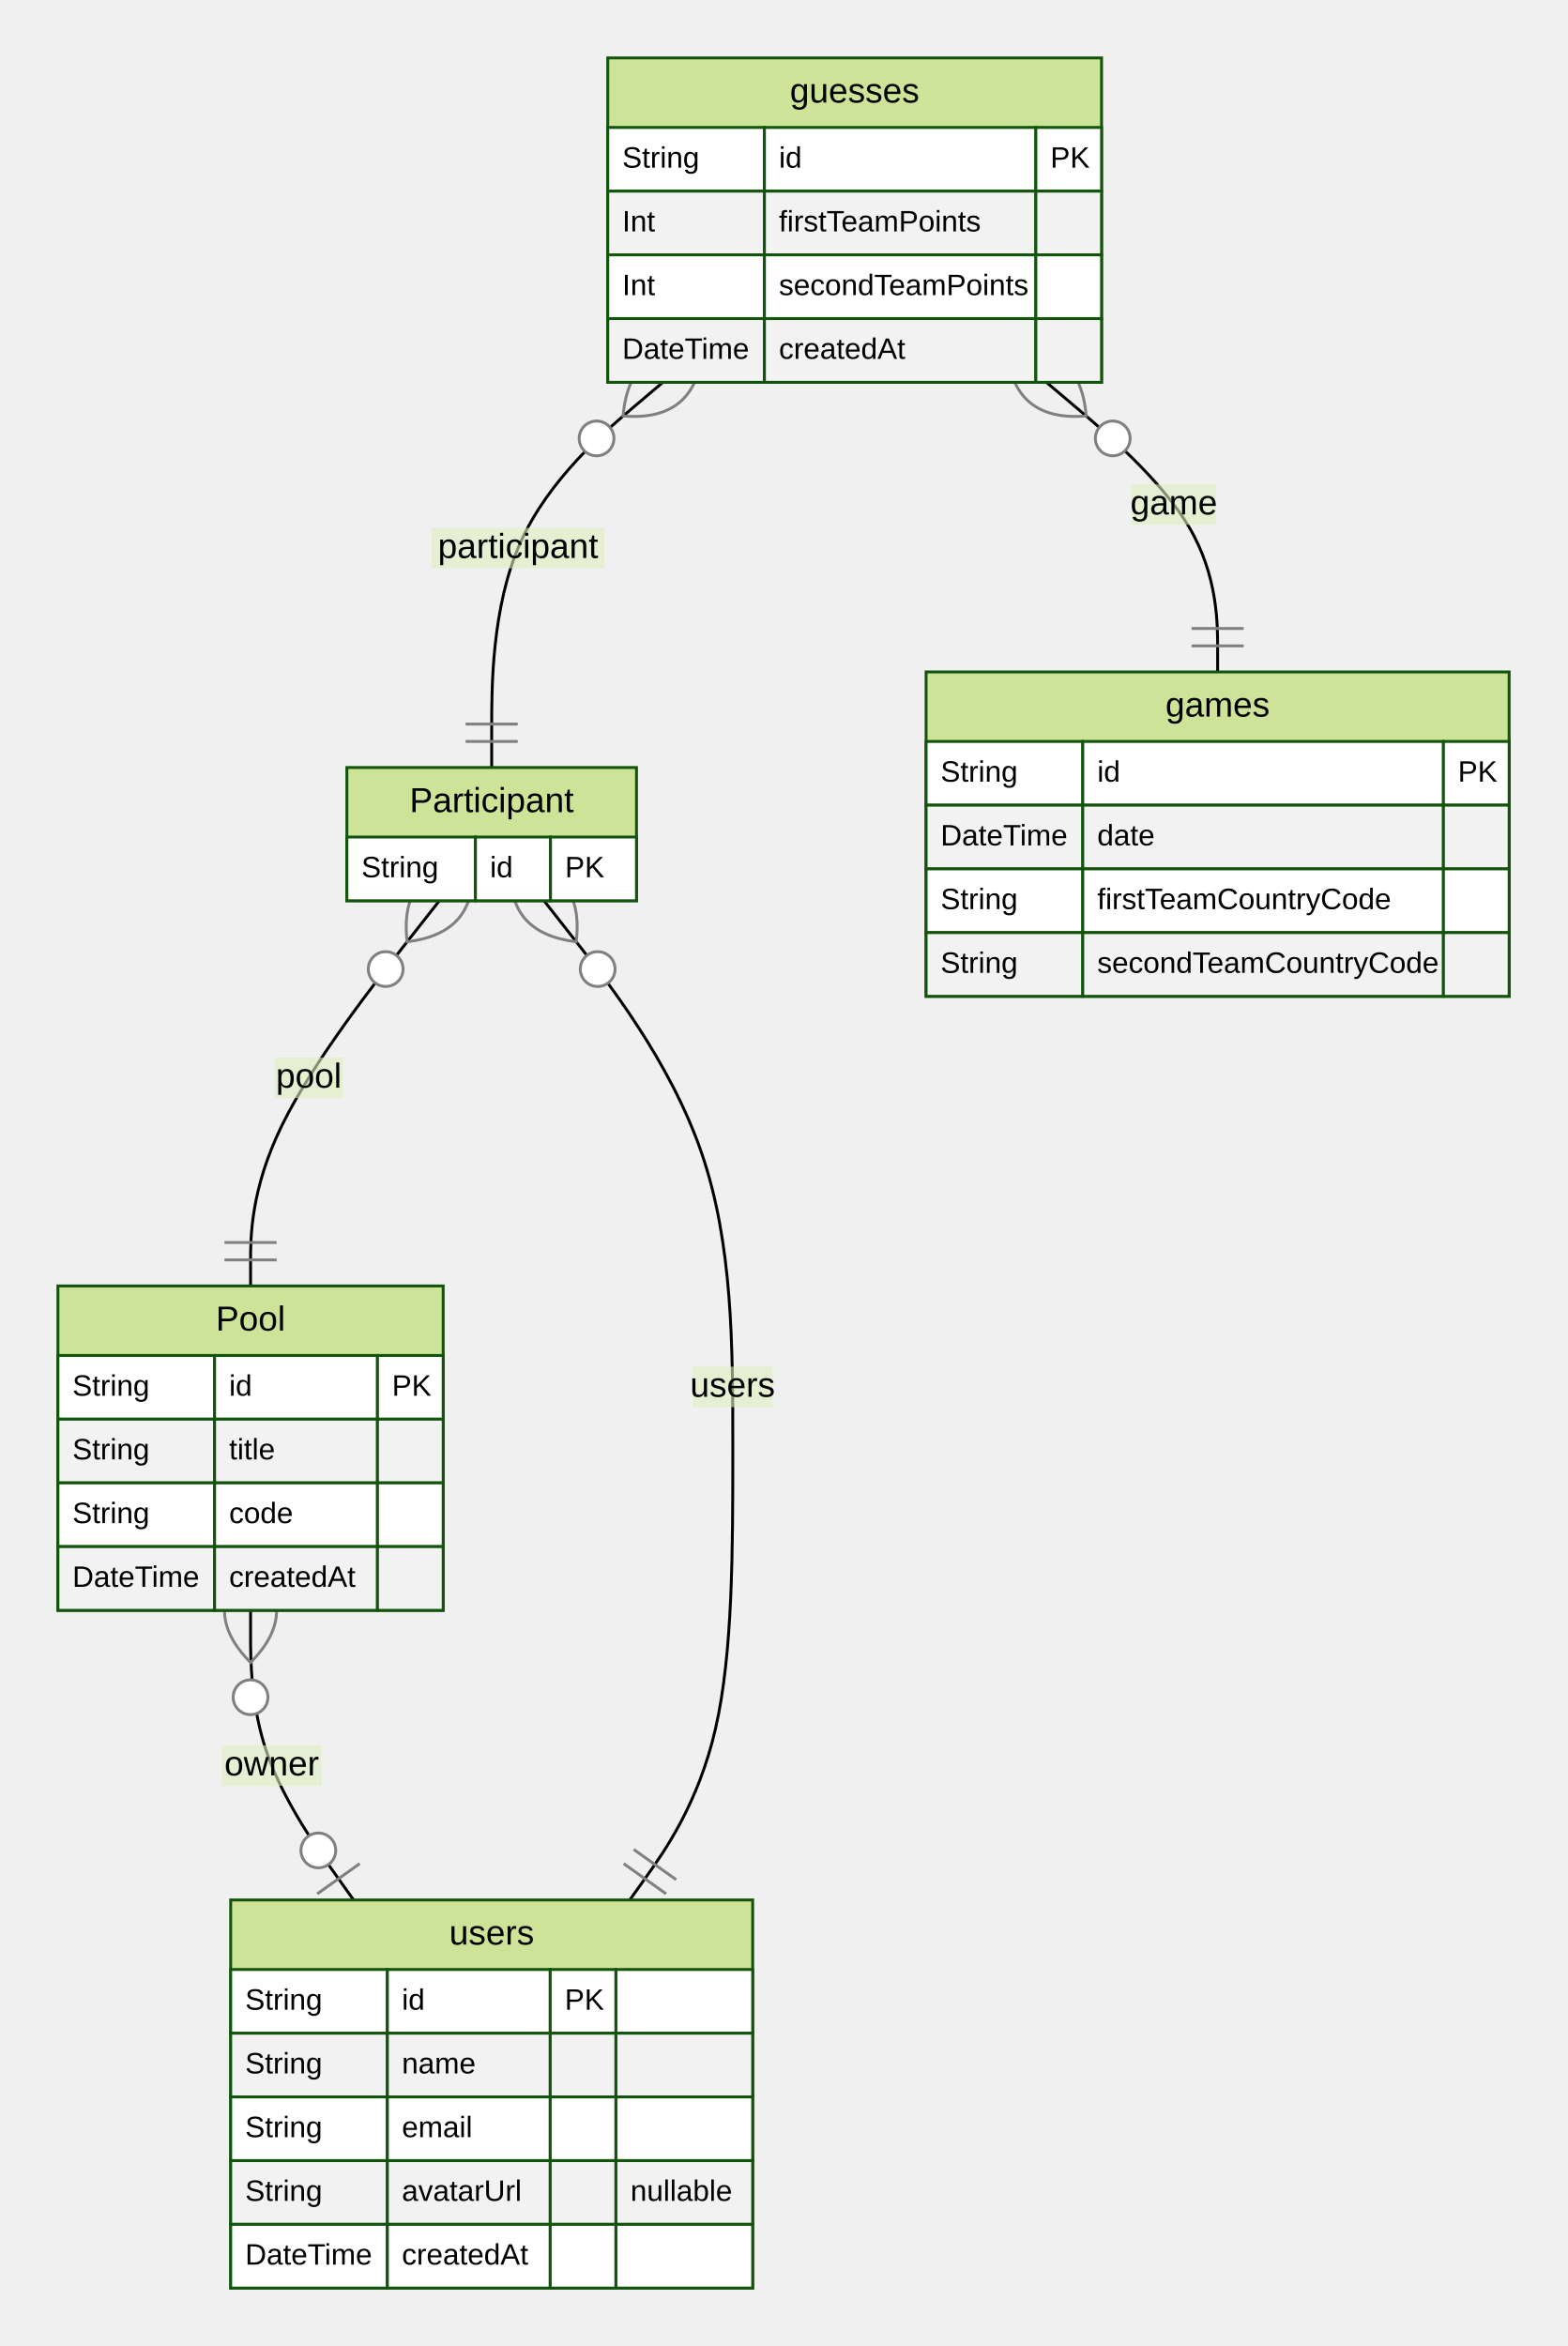
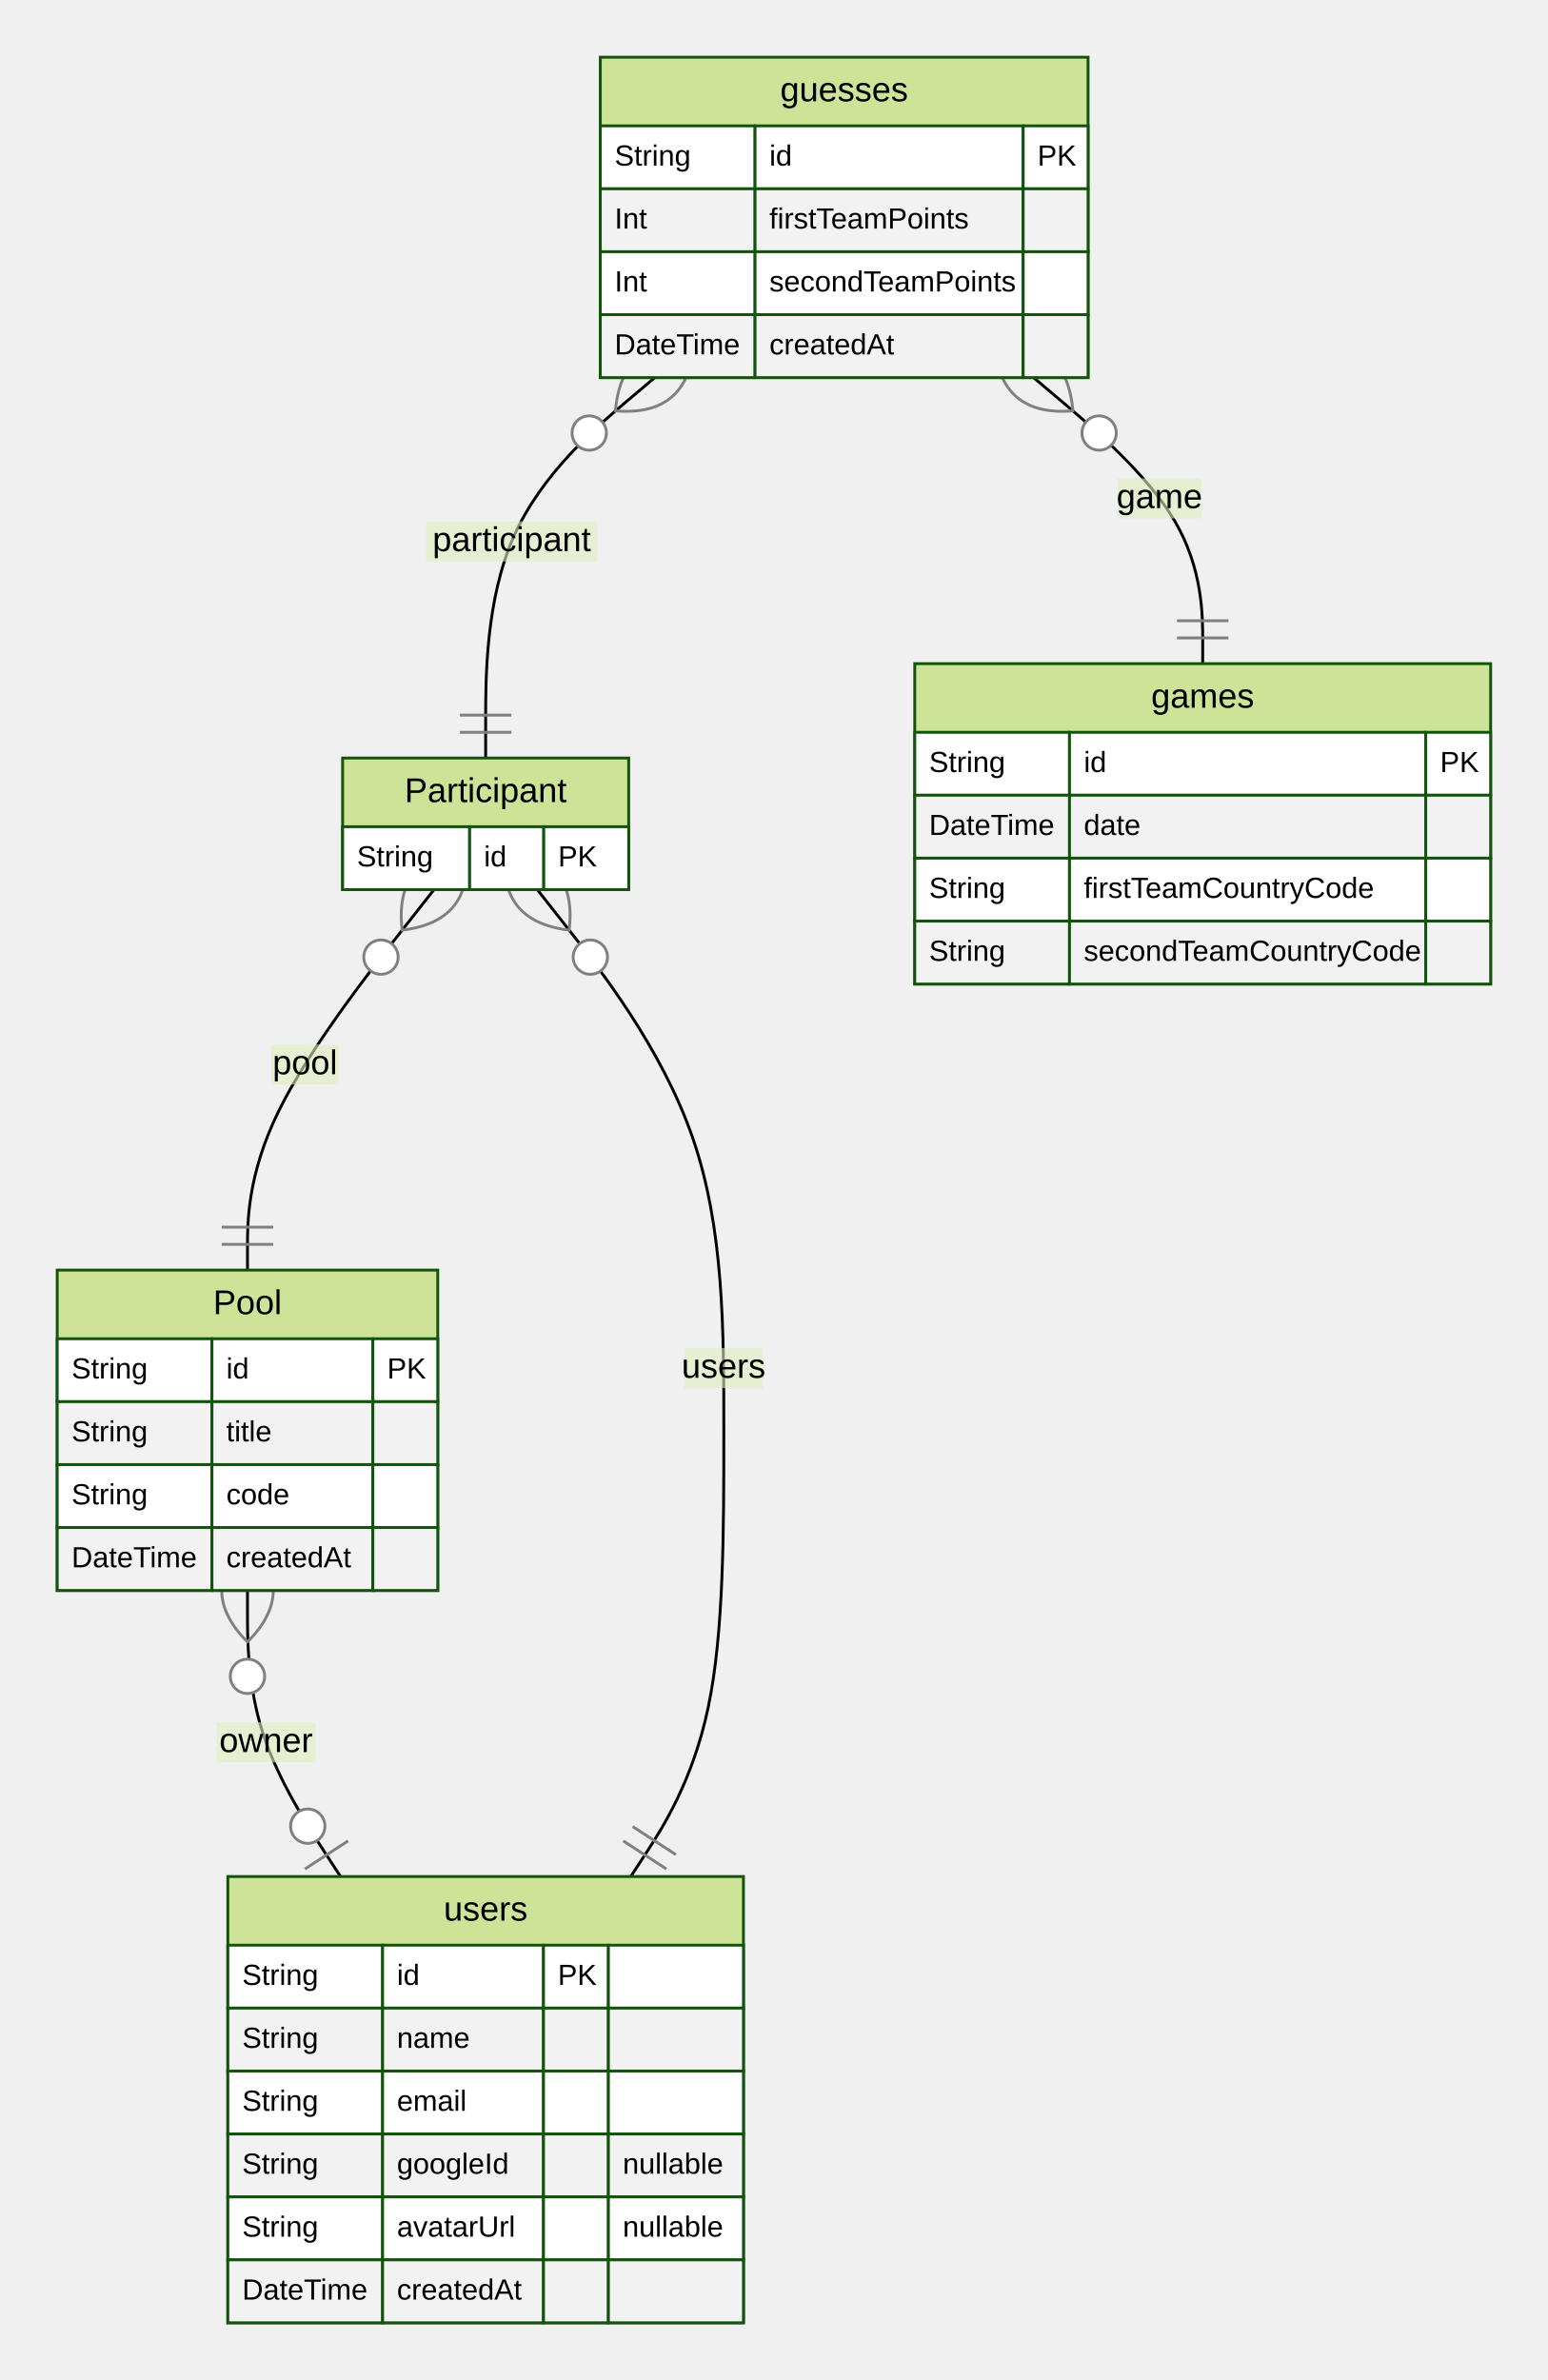
- <svg xmlns="http://www.w3.org/2000/svg" aria-labelledby="chart-title-mermaid-0 chart-desc-mermaid-0" role="img" viewBox="0 0 541.082 810" style="max-width: 541.082px; background-color: white;" width="100%" id="mermaid-0">
+ <svg xmlns="http://www.w3.org/2000/svg" aria-labelledby="chart-title-mermaid-0 chart-desc-mermaid-0" role="img" viewBox="0 0 541.082 832" style="max-width: 541.082px; background-color: white;" width="100%" id="mermaid-0">
  <style>#mermaid-0 {font-family:"trebuchet ms",verdana,arial,sans-serif;font-size:16px;fill:#000000;}#mermaid-0 .error-icon{fill:#552222;}#mermaid-0 .error-text{fill:#552222;stroke:#552222;}#mermaid-0 .edge-thickness-normal{stroke-width:2px;}#mermaid-0 .edge-thickness-thick{stroke-width:3.5px;}#mermaid-0 .edge-pattern-solid{stroke-dasharray:0;}#mermaid-0 .edge-pattern-dashed{stroke-dasharray:3;}#mermaid-0 .edge-pattern-dotted{stroke-dasharray:2;}#mermaid-0 .marker{fill:#000000;stroke:#000000;}#mermaid-0 .marker.cross{stroke:#000000;}#mermaid-0 svg{font-family:"trebuchet ms",verdana,arial,sans-serif;font-size:16px;}#mermaid-0 .entityBox{fill:#cde498;stroke:#13540c;}#mermaid-0 .attributeBoxOdd{fill:#ffffff;stroke:#13540c;}#mermaid-0 .attributeBoxEven{fill:#f2f2f2;stroke:#13540c;}#mermaid-0 .relationshipLabelBox{fill:hsl(78.158, 58.462%, 84.51%);opacity:0.7;background-color:hsl(78.158, 58.462%, 84.51%);}#mermaid-0 .relationshipLabelBox rect{opacity:0.5;}#mermaid-0 .relationshipLine{stroke:#000000;}#mermaid-0 :root{--mermaid-font-family:"trebuchet ms",verdana,arial,sans-serif;}</style>
  <g />
  <defs>
    <marker orient="auto" markerHeight="18" markerWidth="18" refY="9" refX="0" id="ONLY_ONE_START">
      <path d="M9,0 L9,18 M15,0 L15,18" fill="none" stroke="gray" />
    </marker>
  </defs>
  <defs>
    <marker orient="auto" markerHeight="18" markerWidth="18" refY="9" refX="18" id="ONLY_ONE_END">
      <path d="M3,0 L3,18 M9,0 L9,18" fill="none" stroke="gray" />
    </marker>
  </defs>
  <defs>
    <marker orient="auto" markerHeight="18" markerWidth="30" refY="9" refX="0" id="ZERO_OR_ONE_START">
      <circle r="6" cy="9" cx="21" fill="white" stroke="gray" />
      <path d="M9,0 L9,18" fill="none" stroke="gray" />
    </marker>
  </defs>
  <defs>
    <marker orient="auto" markerHeight="18" markerWidth="30" refY="9" refX="30" id="ZERO_OR_ONE_END">
      <circle r="6" cy="9" cx="9" fill="white" stroke="gray" />
      <path d="M21,0 L21,18" fill="none" stroke="gray" />
    </marker>
  </defs>
  <defs>
    <marker orient="auto" markerHeight="36" markerWidth="45" refY="18" refX="18" id="ONE_OR_MORE_START">
      <path d="M0,18 Q 18,0 36,18 Q 18,36 0,18 M42,9 L42,27" fill="none" stroke="gray" />
    </marker>
  </defs>
  <defs>
    <marker orient="auto" markerHeight="36" markerWidth="45" refY="18" refX="27" id="ONE_OR_MORE_END">
      <path d="M3,9 L3,27 M9,18 Q27,0 45,18 Q27,36 9,18" fill="none" stroke="gray" />
    </marker>
  </defs>
  <defs>
    <marker orient="auto" markerHeight="36" markerWidth="57" refY="18" refX="18" id="ZERO_OR_MORE_START">
      <circle r="6" cy="18" cx="48" fill="white" stroke="gray" />
      <path d="M0,18 Q18,0 36,18 Q18,36 0,18" fill="none" stroke="gray" />
    </marker>
  </defs>
  <defs>
    <marker orient="auto" markerHeight="36" markerWidth="57" refY="18" refX="39" id="ZERO_OR_MORE_END">
      <circle r="6" cy="18" cx="9" fill="white" stroke="gray" />
      <path d="M21,18 Q39,0 57,18 Q39,36 21,18" fill="none" stroke="gray" />
    </marker>
  </defs>
-   <path marker-start="url(#ZERO_OR_MORE_START)" marker-end="url(#ZERO_OR_ONE_END)" fill="none" stroke="gray" d="M86.513,556L86.513,564.333C86.513,572.667,86.513,589.333,92.443,606C98.373,622.667,110.233,639.333,116.163,647.667L122.093,656" class="er relationshipLine" />
-   <path marker-start="url(#ZERO_OR_MORE_START)" marker-end="url(#ONLY_ONE_END)" fill="none" stroke="gray" d="M187.835,311L198.7,324.833C209.565,338.667,231.296,366.333,242.161,397.833C253.026,429.333,253.026,464.667,253.026,500C253.026,535.333,253.026,570.667,247.096,596.667C241.167,622.667,229.307,639.333,223.377,647.667L217.447,656" class="er relationshipLine" />
+   <path marker-start="url(#ZERO_OR_MORE_START)" marker-end="url(#ZERO_OR_ONE_END)" fill="none" stroke="gray" d="M86.513,556L86.513,564.333C86.513,572.667,86.513,589.333,91.934,606C97.354,622.667,108.195,639.333,113.615,647.667L119.035,656" class="er relationshipLine" />
+   <path marker-start="url(#ZERO_OR_MORE_START)" marker-end="url(#ONLY_ONE_END)" fill="none" stroke="gray" d="M187.835,311L198.7,324.833C209.565,338.667,231.296,366.333,242.161,397.833C253.026,429.333,253.026,464.667,253.026,500C253.026,535.333,253.026,570.667,247.606,596.667C242.186,622.667,231.345,639.333,225.925,647.667L220.504,656" class="er relationshipLine" />
  <path marker-start="url(#ZERO_OR_MORE_START)" marker-end="url(#ONLY_ONE_END)" fill="none" stroke="gray" d="M151.705,311L140.839,324.833C129.974,338.667,108.244,366.333,97.378,388.5C86.513,410.667,86.513,427.333,86.513,435.667L86.513,444" class="er relationshipLine" />
  <path marker-start="url(#ZERO_OR_MORE_START)" marker-end="url(#ONLY_ONE_END)" fill="none" stroke="gray" d="M228.887,132L219.034,140.333C209.181,148.667,189.476,165.333,179.623,187.5C169.77,209.667,169.77,237.333,169.77,251.167L169.77,265" class="er relationshipLine" />
  <path marker-start="url(#ZERO_OR_MORE_START)" marker-end="url(#ONLY_ONE_END)" fill="none" stroke="gray" d="M361.309,132L371.162,140.333C381.015,148.667,400.72,165.333,410.573,182C420.426,198.667,420.426,215.333,420.426,223.667L420.426,232" class="er relationshipLine" />
  <g transform="translate(20,444 )" id="Pool">
    <rect height="112" width="133.026" y="0" x="0" stroke="gray" fill-opacity="100%" fill="honeydew" class="er entityBox" />
    <text transform="translate(66.51321,12)" style="font-family: &quot;trebuchet ms&quot;, verdana, arial, sans-serif;; font-size: 12px" text-anchor="middle" dominant-baseline="middle" y="0" x="0" id="entity-Pool" class="er entityLabel">Pool</text>
    <rect height="22" width="54.096" y="24" x="0" stroke="gray" fill-opacity="100%" fill="honeydew" class="er attributeBoxOdd" />
    <text transform="translate(5,35)" style="font-family: &quot;trebuchet ms&quot;, verdana, arial, sans-serif;; font-size: 10.2px" text-anchor="left" dominant-baseline="middle" y="0" x="0" id="entity-Pool-attr-1-type" class="er entityLabel">String</text>
    <rect height="22" width="56.243" y="24" x="54.096" stroke="gray" fill-opacity="100%" fill="honeydew" class="er attributeBoxOdd" />
    <text transform="translate(59.09555,35)" style="font-family: &quot;trebuchet ms&quot;, verdana, arial, sans-serif;; font-size: 10.2px" text-anchor="left" dominant-baseline="middle" y="0" x="0" id="entity-Pool-attr-1-name" class="er entityLabel">id</text>
    <rect height="22" width="22.688" y="24" x="110.339" stroke="gray" fill-opacity="100%" fill="honeydew" class="er attributeBoxOdd" />
    <text transform="translate(115.3387,35)" style="font-family: &quot;trebuchet ms&quot;, verdana, arial, sans-serif;; font-size: 10.2px" text-anchor="left" dominant-baseline="middle" y="0" x="0" id="entity-Pool-attr-1-key" class="er entityLabel">PK</text>
    <rect height="22" width="54.096" y="46" x="0" stroke="gray" fill-opacity="100%" fill="honeydew" class="er attributeBoxEven" />
    <text transform="translate(5,57)" style="font-family: &quot;trebuchet ms&quot;, verdana, arial, sans-serif;; font-size: 10.2px" text-anchor="left" dominant-baseline="middle" y="0" x="0" id="entity-Pool-attr-2-type" class="er entityLabel">String</text>
    <rect height="22" width="56.243" y="46" x="54.096" stroke="gray" fill-opacity="100%" fill="honeydew" class="er attributeBoxEven" />
    <text transform="translate(59.09555,57)" style="font-family: &quot;trebuchet ms&quot;, verdana, arial, sans-serif;; font-size: 10.2px" text-anchor="left" dominant-baseline="middle" y="0" x="0" id="entity-Pool-attr-2-name" class="er entityLabel">title</text>
    <rect height="22" width="22.688" y="46" x="110.339" stroke="gray" fill-opacity="100%" fill="honeydew" class="er attributeBoxEven" />
    <text transform="translate(115.3387,57)" style="font-family: &quot;trebuchet ms&quot;, verdana, arial, sans-serif;; font-size: 10.2px" text-anchor="left" dominant-baseline="middle" y="0" x="0" id="entity-Pool-attr-2-key" class="er entityLabel" />
    <rect height="22" width="54.096" y="68" x="0" stroke="gray" fill-opacity="100%" fill="honeydew" class="er attributeBoxOdd" />
    <text transform="translate(5,79)" style="font-family: &quot;trebuchet ms&quot;, verdana, arial, sans-serif;; font-size: 10.2px" text-anchor="left" dominant-baseline="middle" y="0" x="0" id="entity-Pool-attr-3-type" class="er entityLabel">String</text>
    <rect height="22" width="56.243" y="68" x="54.096" stroke="gray" fill-opacity="100%" fill="honeydew" class="er attributeBoxOdd" />
    <text transform="translate(59.09555,79)" style="font-family: &quot;trebuchet ms&quot;, verdana, arial, sans-serif;; font-size: 10.2px" text-anchor="left" dominant-baseline="middle" y="0" x="0" id="entity-Pool-attr-3-name" class="er entityLabel">code</text>
    <rect height="22" width="22.688" y="68" x="110.339" stroke="gray" fill-opacity="100%" fill="honeydew" class="er attributeBoxOdd" />
    <text transform="translate(115.3387,79)" style="font-family: &quot;trebuchet ms&quot;, verdana, arial, sans-serif;; font-size: 10.2px" text-anchor="left" dominant-baseline="middle" y="0" x="0" id="entity-Pool-attr-3-key" class="er entityLabel" />
    <rect height="22" width="54.096" y="90" x="0" stroke="gray" fill-opacity="100%" fill="honeydew" class="er attributeBoxEven" />
    <text transform="translate(5,101)" style="font-family: &quot;trebuchet ms&quot;, verdana, arial, sans-serif;; font-size: 10.2px" text-anchor="left" dominant-baseline="middle" y="0" x="0" id="entity-Pool-attr-4-type" class="er entityLabel">DateTime</text>
    <rect height="22" width="56.243" y="90" x="54.096" stroke="gray" fill-opacity="100%" fill="honeydew" class="er attributeBoxEven" />
    <text transform="translate(59.09555,101)" style="font-family: &quot;trebuchet ms&quot;, verdana, arial, sans-serif;; font-size: 10.2px" text-anchor="left" dominant-baseline="middle" y="0" x="0" id="entity-Pool-attr-4-name" class="er entityLabel">createdAt</text>
    <rect height="22" width="22.688" y="90" x="110.339" stroke="gray" fill-opacity="100%" fill="honeydew" class="er attributeBoxEven" />
    <text transform="translate(115.3387,101)" style="font-family: &quot;trebuchet ms&quot;, verdana, arial, sans-serif;; font-size: 10.2px" text-anchor="left" dominant-baseline="middle" y="0" x="0" id="entity-Pool-attr-4-key" class="er entityLabel" />
  </g>
  <g transform="translate(119.7698,265 )" id="Participant">
    <rect height="46" width="100" y="0" x="0" stroke="gray" fill-opacity="100%" fill="honeydew" class="er entityBox" />
    <text transform="translate(50,12)" style="font-family: &quot;trebuchet ms&quot;, verdana, arial, sans-serif;; font-size: 12px" text-anchor="middle" dominant-baseline="middle" y="0" x="0" id="entity-Participant" class="er entityLabel">Participant</text>
    <rect height="22" width="44.399" y="24" x="0" stroke="gray" fill-opacity="100%" fill="honeydew" class="er attributeBoxOdd" />
    <text transform="translate(5,35)" style="font-family: &quot;trebuchet ms&quot;, verdana, arial, sans-serif;; font-size: 10.2px" text-anchor="left" dominant-baseline="middle" y="0" x="0" id="entity-Participant-attr-1-type" class="er entityLabel">String</text>
    <rect height="22" width="25.911" y="24" x="44.399" stroke="gray" fill-opacity="100%" fill="honeydew" class="er attributeBoxOdd" />
    <text transform="translate(49.39862,35)" style="font-family: &quot;trebuchet ms&quot;, verdana, arial, sans-serif;; font-size: 10.2px" text-anchor="left" dominant-baseline="middle" y="0" x="0" id="entity-Participant-attr-1-name" class="er entityLabel">id</text>
    <rect height="22" width="29.69" y="24" x="70.31" stroke="gray" fill-opacity="100%" fill="honeydew" class="er attributeBoxOdd" />
    <text transform="translate(75.30976,35)" style="font-family: &quot;trebuchet ms&quot;, verdana, arial, sans-serif;; font-size: 10.2px" text-anchor="left" dominant-baseline="middle" y="0" x="0" id="entity-Participant-attr-1-key" class="er entityLabel">PK</text>
  </g>
  <g transform="translate(79.65034,656 )" id="users">
-     <rect height="134" width="180.239" y="0" x="0" stroke="gray" fill-opacity="100%" fill="honeydew" class="er entityBox" />
+     <rect height="156" width="180.239" y="0" x="0" stroke="gray" fill-opacity="100%" fill="honeydew" class="er entityBox" />
    <text transform="translate(90.11948,12)" style="font-family: &quot;trebuchet ms&quot;, verdana, arial, sans-serif;; font-size: 12px" text-anchor="middle" dominant-baseline="middle" y="0" x="0" id="entity-users" class="er entityLabel">users</text>
    <rect height="22" width="54.096" y="24" x="0" stroke="gray" fill-opacity="100%" fill="honeydew" class="er attributeBoxOdd" />
    <text transform="translate(5,35)" style="font-family: &quot;trebuchet ms&quot;, verdana, arial, sans-serif;; font-size: 10.2px" text-anchor="left" dominant-baseline="middle" y="0" x="0" id="entity-users-attr-1-type" class="er entityLabel">String</text>
    <rect height="22" width="56.243" y="24" x="54.096" stroke="gray" fill-opacity="100%" fill="honeydew" class="er attributeBoxOdd" />
    <text transform="translate(59.09555,35)" style="font-family: &quot;trebuchet ms&quot;, verdana, arial, sans-serif;; font-size: 10.2px" text-anchor="left" dominant-baseline="middle" y="0" x="0" id="entity-users-attr-1-name" class="er entityLabel">id</text>
    <rect height="22" width="22.688" y="24" x="110.339" stroke="gray" fill-opacity="100%" fill="honeydew" class="er attributeBoxOdd" />
    <text transform="translate(115.3387,35)" style="font-family: &quot;trebuchet ms&quot;, verdana, arial, sans-serif;; font-size: 10.2px" text-anchor="left" dominant-baseline="middle" y="0" x="0" id="entity-users-attr-1-key" class="er entityLabel">PK</text>
    <rect height="22" width="47.213" y="24" x="133.026" stroke="gray" fill-opacity="100%" fill="honeydew" class="er attributeBoxOdd" />
    <text transform="translate(138.0264,35)" style="font-family: &quot;trebuchet ms&quot;, verdana, arial, sans-serif;; font-size: 10.2px" text-anchor="left" dominant-baseline="middle" y="0" x="0" id="entity-users-attr-1-comment" class="er entityLabel" />
    <rect height="22" width="54.096" y="46" x="0" stroke="gray" fill-opacity="100%" fill="honeydew" class="er attributeBoxEven" />
    <text transform="translate(5,57)" style="font-family: &quot;trebuchet ms&quot;, verdana, arial, sans-serif;; font-size: 10.2px" text-anchor="left" dominant-baseline="middle" y="0" x="0" id="entity-users-attr-2-type" class="er entityLabel">String</text>
    <rect height="22" width="56.243" y="46" x="54.096" stroke="gray" fill-opacity="100%" fill="honeydew" class="er attributeBoxEven" />
    <text transform="translate(59.09555,57)" style="font-family: &quot;trebuchet ms&quot;, verdana, arial, sans-serif;; font-size: 10.2px" text-anchor="left" dominant-baseline="middle" y="0" x="0" id="entity-users-attr-2-name" class="er entityLabel">name</text>
    <rect height="22" width="22.688" y="46" x="110.339" stroke="gray" fill-opacity="100%" fill="honeydew" class="er attributeBoxEven" />
    <text transform="translate(115.3387,57)" style="font-family: &quot;trebuchet ms&quot;, verdana, arial, sans-serif;; font-size: 10.2px" text-anchor="left" dominant-baseline="middle" y="0" x="0" id="entity-users-attr-2-key" class="er entityLabel" />
    <rect height="22" width="47.213" y="46" x="133.026" stroke="gray" fill-opacity="100%" fill="honeydew" class="er attributeBoxEven" />
    <text transform="translate(138.0264,57)" style="font-family: &quot;trebuchet ms&quot;, verdana, arial, sans-serif;; font-size: 10.2px" text-anchor="left" dominant-baseline="middle" y="0" x="0" id="entity-users-attr-2-comment" class="er entityLabel" />
    <rect height="22" width="54.096" y="68" x="0" stroke="gray" fill-opacity="100%" fill="honeydew" class="er attributeBoxOdd" />
    <text transform="translate(5,79)" style="font-family: &quot;trebuchet ms&quot;, verdana, arial, sans-serif;; font-size: 10.2px" text-anchor="left" dominant-baseline="middle" y="0" x="0" id="entity-users-attr-3-type" class="er entityLabel">String</text>
    <rect height="22" width="56.243" y="68" x="54.096" stroke="gray" fill-opacity="100%" fill="honeydew" class="er attributeBoxOdd" />
    <text transform="translate(59.09555,79)" style="font-family: &quot;trebuchet ms&quot;, verdana, arial, sans-serif;; font-size: 10.2px" text-anchor="left" dominant-baseline="middle" y="0" x="0" id="entity-users-attr-3-name" class="er entityLabel">email</text>
    <rect height="22" width="22.688" y="68" x="110.339" stroke="gray" fill-opacity="100%" fill="honeydew" class="er attributeBoxOdd" />
    <text transform="translate(115.3387,79)" style="font-family: &quot;trebuchet ms&quot;, verdana, arial, sans-serif;; font-size: 10.2px" text-anchor="left" dominant-baseline="middle" y="0" x="0" id="entity-users-attr-3-key" class="er entityLabel" />
    <rect height="22" width="47.213" y="68" x="133.026" stroke="gray" fill-opacity="100%" fill="honeydew" class="er attributeBoxOdd" />
    <text transform="translate(138.0264,79)" style="font-family: &quot;trebuchet ms&quot;, verdana, arial, sans-serif;; font-size: 10.2px" text-anchor="left" dominant-baseline="middle" y="0" x="0" id="entity-users-attr-3-comment" class="er entityLabel" />
    <rect height="22" width="54.096" y="90" x="0" stroke="gray" fill-opacity="100%" fill="honeydew" class="er attributeBoxEven" />
    <text transform="translate(5,101)" style="font-family: &quot;trebuchet ms&quot;, verdana, arial, sans-serif;; font-size: 10.2px" text-anchor="left" dominant-baseline="middle" y="0" x="0" id="entity-users-attr-4-type" class="er entityLabel">String</text>
    <rect height="22" width="56.243" y="90" x="54.096" stroke="gray" fill-opacity="100%" fill="honeydew" class="er attributeBoxEven" />
-     <text transform="translate(59.09555,101)" style="font-family: &quot;trebuchet ms&quot;, verdana, arial, sans-serif;; font-size: 10.2px" text-anchor="left" dominant-baseline="middle" y="0" x="0" id="entity-users-attr-4-name" class="er entityLabel">avatarUrl</text>
+     <text transform="translate(59.09555,101)" style="font-family: &quot;trebuchet ms&quot;, verdana, arial, sans-serif;; font-size: 10.2px" text-anchor="left" dominant-baseline="middle" y="0" x="0" id="entity-users-attr-4-name" class="er entityLabel">googleId</text>
    <rect height="22" width="22.688" y="90" x="110.339" stroke="gray" fill-opacity="100%" fill="honeydew" class="er attributeBoxEven" />
    <text transform="translate(115.3387,101)" style="font-family: &quot;trebuchet ms&quot;, verdana, arial, sans-serif;; font-size: 10.2px" text-anchor="left" dominant-baseline="middle" y="0" x="0" id="entity-users-attr-4-key" class="er entityLabel" />
    <rect height="22" width="47.213" y="90" x="133.026" stroke="gray" fill-opacity="100%" fill="honeydew" class="er attributeBoxEven" />
    <text transform="translate(138.0264,101)" style="font-family: &quot;trebuchet ms&quot;, verdana, arial, sans-serif;; font-size: 10.2px" text-anchor="left" dominant-baseline="middle" y="0" x="0" id="entity-users-attr-4-comment" class="er entityLabel">nullable</text>
    <rect height="22" width="54.096" y="112" x="0" stroke="gray" fill-opacity="100%" fill="honeydew" class="er attributeBoxOdd" />
-     <text transform="translate(5,123)" style="font-family: &quot;trebuchet ms&quot;, verdana, arial, sans-serif;; font-size: 10.2px" text-anchor="left" dominant-baseline="middle" y="0" x="0" id="entity-users-attr-5-type" class="er entityLabel">DateTime</text>
+     <text transform="translate(5,123)" style="font-family: &quot;trebuchet ms&quot;, verdana, arial, sans-serif;; font-size: 10.2px" text-anchor="left" dominant-baseline="middle" y="0" x="0" id="entity-users-attr-5-type" class="er entityLabel">String</text>
    <rect height="22" width="56.243" y="112" x="54.096" stroke="gray" fill-opacity="100%" fill="honeydew" class="er attributeBoxOdd" />
-     <text transform="translate(59.09555,123)" style="font-family: &quot;trebuchet ms&quot;, verdana, arial, sans-serif;; font-size: 10.2px" text-anchor="left" dominant-baseline="middle" y="0" x="0" id="entity-users-attr-5-name" class="er entityLabel">createdAt</text>
+     <text transform="translate(59.09555,123)" style="font-family: &quot;trebuchet ms&quot;, verdana, arial, sans-serif;; font-size: 10.2px" text-anchor="left" dominant-baseline="middle" y="0" x="0" id="entity-users-attr-5-name" class="er entityLabel">avatarUrl</text>
    <rect height="22" width="22.688" y="112" x="110.339" stroke="gray" fill-opacity="100%" fill="honeydew" class="er attributeBoxOdd" />
    <text transform="translate(115.3387,123)" style="font-family: &quot;trebuchet ms&quot;, verdana, arial, sans-serif;; font-size: 10.2px" text-anchor="left" dominant-baseline="middle" y="0" x="0" id="entity-users-attr-5-key" class="er entityLabel" />
    <rect height="22" width="47.213" y="112" x="133.026" stroke="gray" fill-opacity="100%" fill="honeydew" class="er attributeBoxOdd" />
-     <text transform="translate(138.0264,123)" style="font-family: &quot;trebuchet ms&quot;, verdana, arial, sans-serif;; font-size: 10.2px" text-anchor="left" dominant-baseline="middle" y="0" x="0" id="entity-users-attr-5-comment" class="er entityLabel" />
+     <text transform="translate(138.0264,123)" style="font-family: &quot;trebuchet ms&quot;, verdana, arial, sans-serif;; font-size: 10.2px" text-anchor="left" dominant-baseline="middle" y="0" x="0" id="entity-users-attr-5-comment" class="er entityLabel">nullable</text>
+     <rect height="22" width="54.096" y="134" x="0" stroke="gray" fill-opacity="100%" fill="honeydew" class="er attributeBoxEven" />
+     <text transform="translate(5,145)" style="font-family: &quot;trebuchet ms&quot;, verdana, arial, sans-serif;; font-size: 10.2px" text-anchor="left" dominant-baseline="middle" y="0" x="0" id="entity-users-attr-6-type" class="er entityLabel">DateTime</text>
+     <rect height="22" width="56.243" y="134" x="54.096" stroke="gray" fill-opacity="100%" fill="honeydew" class="er attributeBoxEven" />
+     <text transform="translate(59.09555,145)" style="font-family: &quot;trebuchet ms&quot;, verdana, arial, sans-serif;; font-size: 10.2px" text-anchor="left" dominant-baseline="middle" y="0" x="0" id="entity-users-attr-6-name" class="er entityLabel">createdAt</text>
+     <rect height="22" width="22.688" y="134" x="110.339" stroke="gray" fill-opacity="100%" fill="honeydew" class="er attributeBoxEven" />
+     <text transform="translate(115.3387,145)" style="font-family: &quot;trebuchet ms&quot;, verdana, arial, sans-serif;; font-size: 10.2px" text-anchor="left" dominant-baseline="middle" y="0" x="0" id="entity-users-attr-6-key" class="er entityLabel" />
+     <rect height="22" width="47.213" y="134" x="133.026" stroke="gray" fill-opacity="100%" fill="honeydew" class="er attributeBoxEven" />
+     <text transform="translate(138.0264,145)" style="font-family: &quot;trebuchet ms&quot;, verdana, arial, sans-serif;; font-size: 10.2px" text-anchor="left" dominant-baseline="middle" y="0" x="0" id="entity-users-attr-6-comment" class="er entityLabel" />
  </g>
  <g transform="translate(319.7698,232 )" id="games">
    <rect height="112" width="201.312" y="0" x="0" stroke="gray" fill-opacity="100%" fill="honeydew" class="er entityBox" />
    <text transform="translate(100.6562,12)" style="font-family: &quot;trebuchet ms&quot;, verdana, arial, sans-serif;; font-size: 12px" text-anchor="middle" dominant-baseline="middle" y="0" x="0" id="entity-games" class="er entityLabel">games</text>
    <rect height="22" width="54.096" y="24" x="0" stroke="gray" fill-opacity="100%" fill="honeydew" class="er attributeBoxOdd" />
    <text transform="translate(5,35)" style="font-family: &quot;trebuchet ms&quot;, verdana, arial, sans-serif;; font-size: 10.2px" text-anchor="left" dominant-baseline="middle" y="0" x="0" id="entity-games-attr-1-type" class="er entityLabel">String</text>
    <rect height="22" width="124.529" y="24" x="54.096" stroke="gray" fill-opacity="100%" fill="honeydew" class="er attributeBoxOdd" />
    <text transform="translate(59.09555,35)" style="font-family: &quot;trebuchet ms&quot;, verdana, arial, sans-serif;; font-size: 10.2px" text-anchor="left" dominant-baseline="middle" y="0" x="0" id="entity-games-attr-1-name" class="er entityLabel">id</text>
    <rect height="22" width="22.688" y="24" x="178.625" stroke="gray" fill-opacity="100%" fill="honeydew" class="er attributeBoxOdd" />
    <text transform="translate(183.6248,35)" style="font-family: &quot;trebuchet ms&quot;, verdana, arial, sans-serif;; font-size: 10.2px" text-anchor="left" dominant-baseline="middle" y="0" x="0" id="entity-games-attr-1-key" class="er entityLabel">PK</text>
    <rect height="22" width="54.096" y="46" x="0" stroke="gray" fill-opacity="100%" fill="honeydew" class="er attributeBoxEven" />
    <text transform="translate(5,57)" style="font-family: &quot;trebuchet ms&quot;, verdana, arial, sans-serif;; font-size: 10.2px" text-anchor="left" dominant-baseline="middle" y="0" x="0" id="entity-games-attr-2-type" class="er entityLabel">DateTime</text>
    <rect height="22" width="124.529" y="46" x="54.096" stroke="gray" fill-opacity="100%" fill="honeydew" class="er attributeBoxEven" />
    <text transform="translate(59.09555,57)" style="font-family: &quot;trebuchet ms&quot;, verdana, arial, sans-serif;; font-size: 10.2px" text-anchor="left" dominant-baseline="middle" y="0" x="0" id="entity-games-attr-2-name" class="er entityLabel">date</text>
    <rect height="22" width="22.688" y="46" x="178.625" stroke="gray" fill-opacity="100%" fill="honeydew" class="er attributeBoxEven" />
    <text transform="translate(183.6248,57)" style="font-family: &quot;trebuchet ms&quot;, verdana, arial, sans-serif;; font-size: 10.2px" text-anchor="left" dominant-baseline="middle" y="0" x="0" id="entity-games-attr-2-key" class="er entityLabel" />
    <rect height="22" width="54.096" y="68" x="0" stroke="gray" fill-opacity="100%" fill="honeydew" class="er attributeBoxOdd" />
    <text transform="translate(5,79)" style="font-family: &quot;trebuchet ms&quot;, verdana, arial, sans-serif;; font-size: 10.2px" text-anchor="left" dominant-baseline="middle" y="0" x="0" id="entity-games-attr-3-type" class="er entityLabel">String</text>
    <rect height="22" width="124.529" y="68" x="54.096" stroke="gray" fill-opacity="100%" fill="honeydew" class="er attributeBoxOdd" />
    <text transform="translate(59.09555,79)" style="font-family: &quot;trebuchet ms&quot;, verdana, arial, sans-serif;; font-size: 10.2px" text-anchor="left" dominant-baseline="middle" y="0" x="0" id="entity-games-attr-3-name" class="er entityLabel">firstTeamCountryCode</text>
    <rect height="22" width="22.688" y="68" x="178.625" stroke="gray" fill-opacity="100%" fill="honeydew" class="er attributeBoxOdd" />
    <text transform="translate(183.6248,79)" style="font-family: &quot;trebuchet ms&quot;, verdana, arial, sans-serif;; font-size: 10.2px" text-anchor="left" dominant-baseline="middle" y="0" x="0" id="entity-games-attr-3-key" class="er entityLabel" />
    <rect height="22" width="54.096" y="90" x="0" stroke="gray" fill-opacity="100%" fill="honeydew" class="er attributeBoxEven" />
    <text transform="translate(5,101)" style="font-family: &quot;trebuchet ms&quot;, verdana, arial, sans-serif;; font-size: 10.2px" text-anchor="left" dominant-baseline="middle" y="0" x="0" id="entity-games-attr-4-type" class="er entityLabel">String</text>
    <rect height="22" width="124.529" y="90" x="54.096" stroke="gray" fill-opacity="100%" fill="honeydew" class="er attributeBoxEven" />
    <text transform="translate(59.09555,101)" style="font-family: &quot;trebuchet ms&quot;, verdana, arial, sans-serif;; font-size: 10.2px" text-anchor="left" dominant-baseline="middle" y="0" x="0" id="entity-games-attr-4-name" class="er entityLabel">secondTeamCountryCode</text>
    <rect height="22" width="22.688" y="90" x="178.625" stroke="gray" fill-opacity="100%" fill="honeydew" class="er attributeBoxEven" />
    <text transform="translate(183.6248,101)" style="font-family: &quot;trebuchet ms&quot;, verdana, arial, sans-serif;; font-size: 10.2px" text-anchor="left" dominant-baseline="middle" y="0" x="0" id="entity-games-attr-4-key" class="er entityLabel" />
  </g>
  <g transform="translate(209.8457,20 )" id="guesses">
    <rect height="112" width="170.504" y="0" x="0" stroke="gray" fill-opacity="100%" fill="honeydew" class="er entityBox" />
    <text transform="translate(85.2522,12)" style="font-family: &quot;trebuchet ms&quot;, verdana, arial, sans-serif;; font-size: 12px" text-anchor="middle" dominant-baseline="middle" y="0" x="0" id="entity-guesses" class="er entityLabel">guesses</text>
    <rect height="22" width="54.096" y="24" x="0" stroke="gray" fill-opacity="100%" fill="honeydew" class="er attributeBoxOdd" />
    <text transform="translate(5,35)" style="font-family: &quot;trebuchet ms&quot;, verdana, arial, sans-serif;; font-size: 10.2px" text-anchor="left" dominant-baseline="middle" y="0" x="0" id="entity-guesses-attr-1-type" class="er entityLabel">String</text>
    <rect height="22" width="93.721" y="24" x="54.096" stroke="gray" fill-opacity="100%" fill="honeydew" class="er attributeBoxOdd" />
    <text transform="translate(59.09555,35)" style="font-family: &quot;trebuchet ms&quot;, verdana, arial, sans-serif;; font-size: 10.2px" text-anchor="left" dominant-baseline="middle" y="0" x="0" id="entity-guesses-attr-1-name" class="er entityLabel">id</text>
    <rect height="22" width="22.688" y="24" x="147.817" stroke="gray" fill-opacity="100%" fill="honeydew" class="er attributeBoxOdd" />
    <text transform="translate(152.8167,35)" style="font-family: &quot;trebuchet ms&quot;, verdana, arial, sans-serif;; font-size: 10.2px" text-anchor="left" dominant-baseline="middle" y="0" x="0" id="entity-guesses-attr-1-key" class="er entityLabel">PK</text>
    <rect height="22" width="54.096" y="46" x="0" stroke="gray" fill-opacity="100%" fill="honeydew" class="er attributeBoxEven" />
    <text transform="translate(5,57)" style="font-family: &quot;trebuchet ms&quot;, verdana, arial, sans-serif;; font-size: 10.2px" text-anchor="left" dominant-baseline="middle" y="0" x="0" id="entity-guesses-attr-2-type" class="er entityLabel">Int</text>
    <rect height="22" width="93.721" y="46" x="54.096" stroke="gray" fill-opacity="100%" fill="honeydew" class="er attributeBoxEven" />
    <text transform="translate(59.09555,57)" style="font-family: &quot;trebuchet ms&quot;, verdana, arial, sans-serif;; font-size: 10.2px" text-anchor="left" dominant-baseline="middle" y="0" x="0" id="entity-guesses-attr-2-name" class="er entityLabel">firstTeamPoints</text>
    <rect height="22" width="22.688" y="46" x="147.817" stroke="gray" fill-opacity="100%" fill="honeydew" class="er attributeBoxEven" />
    <text transform="translate(152.8167,57)" style="font-family: &quot;trebuchet ms&quot;, verdana, arial, sans-serif;; font-size: 10.2px" text-anchor="left" dominant-baseline="middle" y="0" x="0" id="entity-guesses-attr-2-key" class="er entityLabel" />
    <rect height="22" width="54.096" y="68" x="0" stroke="gray" fill-opacity="100%" fill="honeydew" class="er attributeBoxOdd" />
    <text transform="translate(5,79)" style="font-family: &quot;trebuchet ms&quot;, verdana, arial, sans-serif;; font-size: 10.2px" text-anchor="left" dominant-baseline="middle" y="0" x="0" id="entity-guesses-attr-3-type" class="er entityLabel">Int</text>
    <rect height="22" width="93.721" y="68" x="54.096" stroke="gray" fill-opacity="100%" fill="honeydew" class="er attributeBoxOdd" />
    <text transform="translate(59.09555,79)" style="font-family: &quot;trebuchet ms&quot;, verdana, arial, sans-serif;; font-size: 10.2px" text-anchor="left" dominant-baseline="middle" y="0" x="0" id="entity-guesses-attr-3-name" class="er entityLabel">secondTeamPoints</text>
    <rect height="22" width="22.688" y="68" x="147.817" stroke="gray" fill-opacity="100%" fill="honeydew" class="er attributeBoxOdd" />
    <text transform="translate(152.8167,79)" style="font-family: &quot;trebuchet ms&quot;, verdana, arial, sans-serif;; font-size: 10.2px" text-anchor="left" dominant-baseline="middle" y="0" x="0" id="entity-guesses-attr-3-key" class="er entityLabel" />
    <rect height="22" width="54.096" y="90" x="0" stroke="gray" fill-opacity="100%" fill="honeydew" class="er attributeBoxEven" />
    <text transform="translate(5,101)" style="font-family: &quot;trebuchet ms&quot;, verdana, arial, sans-serif;; font-size: 10.2px" text-anchor="left" dominant-baseline="middle" y="0" x="0" id="entity-guesses-attr-4-type" class="er entityLabel">DateTime</text>
    <rect height="22" width="93.721" y="90" x="54.096" stroke="gray" fill-opacity="100%" fill="honeydew" class="er attributeBoxEven" />
    <text transform="translate(59.09555,101)" style="font-family: &quot;trebuchet ms&quot;, verdana, arial, sans-serif;; font-size: 10.2px" text-anchor="left" dominant-baseline="middle" y="0" x="0" id="entity-guesses-attr-4-name" class="er entityLabel">createdAt</text>
    <rect height="22" width="22.688" y="90" x="147.817" stroke="gray" fill-opacity="100%" fill="honeydew" class="er attributeBoxEven" />
    <text transform="translate(152.8167,101)" style="font-family: &quot;trebuchet ms&quot;, verdana, arial, sans-serif;; font-size: 10.2px" text-anchor="left" dominant-baseline="middle" y="0" x="0" id="entity-guesses-attr-4-key" class="er entityLabel" />
  </g>
-   <rect fill-opacity="85%" fill="white" height="14" width="34.471" y="602.592" x="76.574" class="er relationshipLabelBox" />
-   <text style="font-family: &quot;trebuchet ms&quot;, verdana, arial, sans-serif;; font-size: 12px" dominant-baseline="middle" text-anchor="middle" y="609.592" x="93.81" id="rel1" class="er relationshipLabel">owner</text>
-   <rect fill-opacity="85%" fill="white" height="14" width="27.623" y="471.862" x="239.128" class="er relationshipLabelBox" />
-   <text style="font-family: &quot;trebuchet ms&quot;, verdana, arial, sans-serif;; font-size: 12px" dominant-baseline="middle" text-anchor="middle" y="478.862" x="252.94" id="rel2" class="er relationshipLabel">users</text>
+   <rect fill-opacity="85%" fill="white" height="14" width="34.471" y="602.078" x="75.759" class="er relationshipLabelBox" />
+   <text style="font-family: &quot;trebuchet ms&quot;, verdana, arial, sans-serif;; font-size: 12px" dominant-baseline="middle" text-anchor="middle" y="609.078" x="92.994" id="rel1" class="er relationshipLabel">owner</text>
+   <rect fill-opacity="85%" fill="white" height="14" width="27.623" y="471.248" x="239.12" class="er relationshipLabelBox" />
+   <text style="font-family: &quot;trebuchet ms&quot;, verdana, arial, sans-serif;; font-size: 12px" dominant-baseline="middle" text-anchor="middle" y="478.248" x="252.932" id="rel2" class="er relationshipLabel">users</text>
  <rect fill-opacity="85%" fill="white" height="14" width="23.564" y="365.133" x="94.824" class="er relationshipLabelBox" />
  <text style="font-family: &quot;trebuchet ms&quot;, verdana, arial, sans-serif;; font-size: 12px" dominant-baseline="middle" text-anchor="middle" y="372.133" x="106.606" id="rel3" class="er relationshipLabel">pool</text>
  <rect fill-opacity="85%" fill="white" height="14" width="59.744" y="182.256" x="148.995" class="er relationshipLabelBox" />
  <text style="font-family: &quot;trebuchet ms&quot;, verdana, arial, sans-serif;; font-size: 12px" dominant-baseline="middle" text-anchor="middle" y="189.256" x="178.867" id="rel4" class="er relationshipLabel">participant</text>
  <rect fill-opacity="85%" fill="white" height="14" width="29.289" y="167.222" x="390.665" class="er relationshipLabelBox" />
  <text style="font-family: &quot;trebuchet ms&quot;, verdana, arial, sans-serif;; font-size: 12px" dominant-baseline="middle" text-anchor="middle" y="174.222" x="405.31" id="rel5" class="er relationshipLabel">game</text>
</svg>
